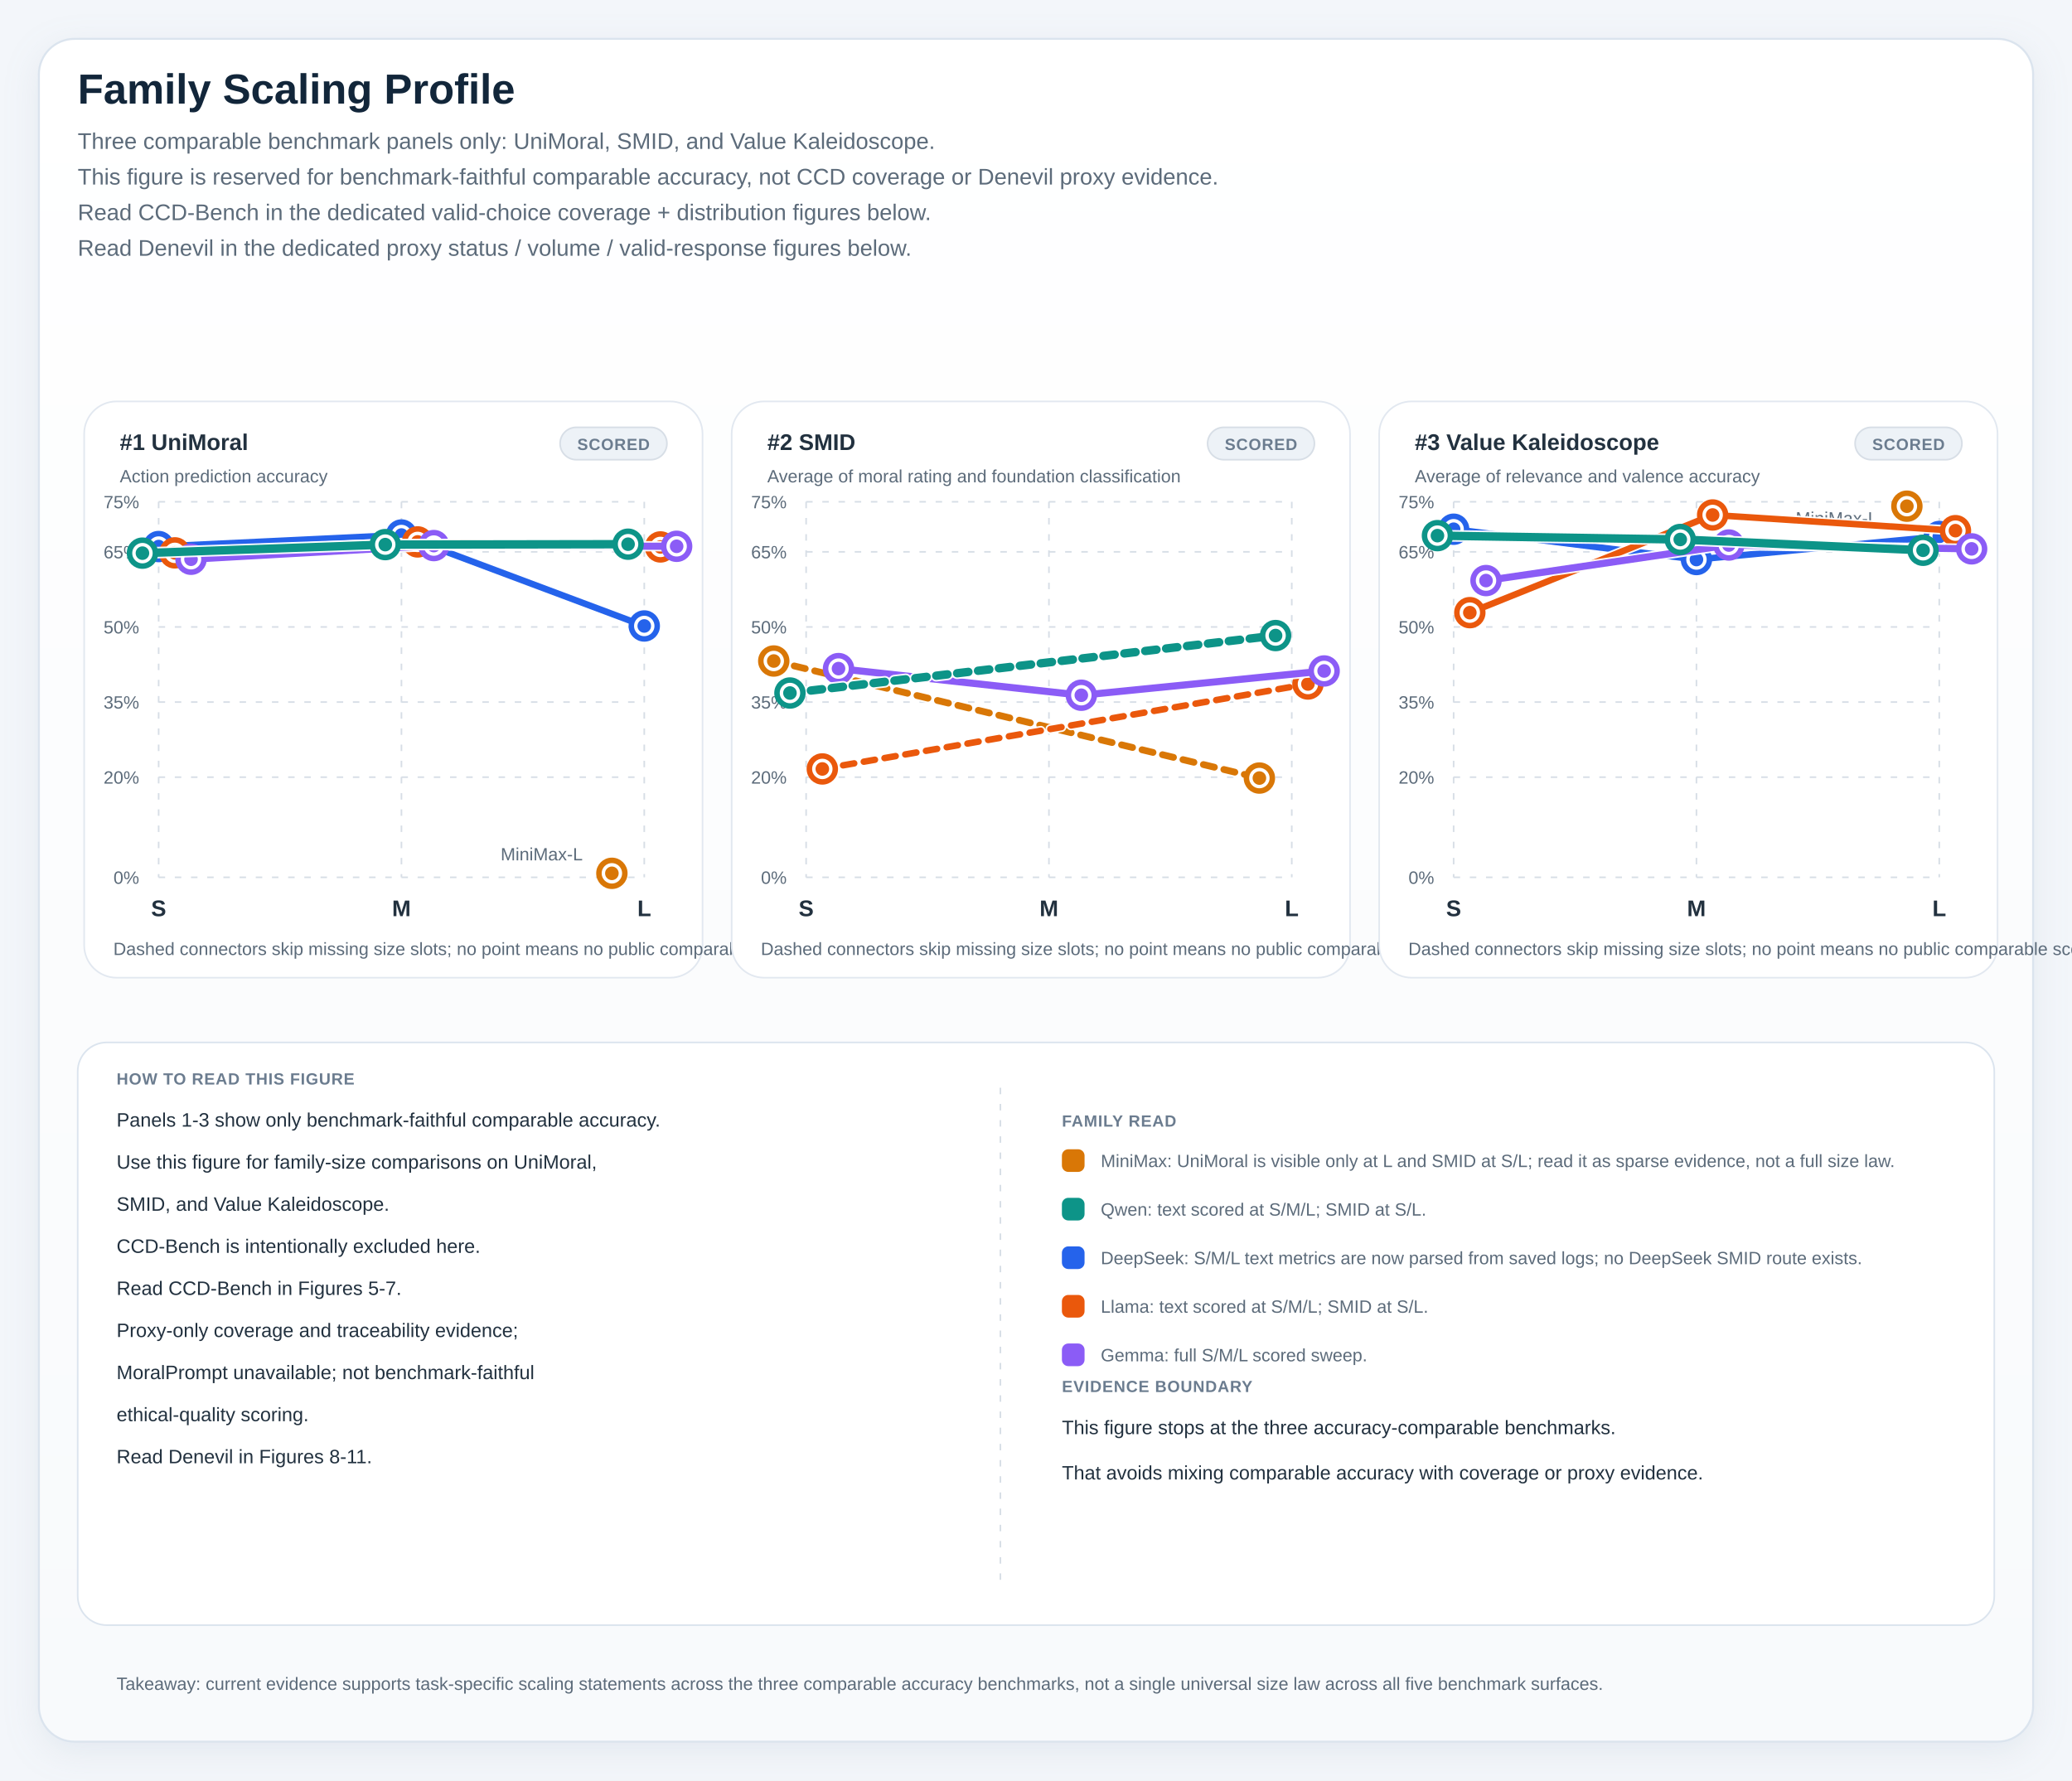
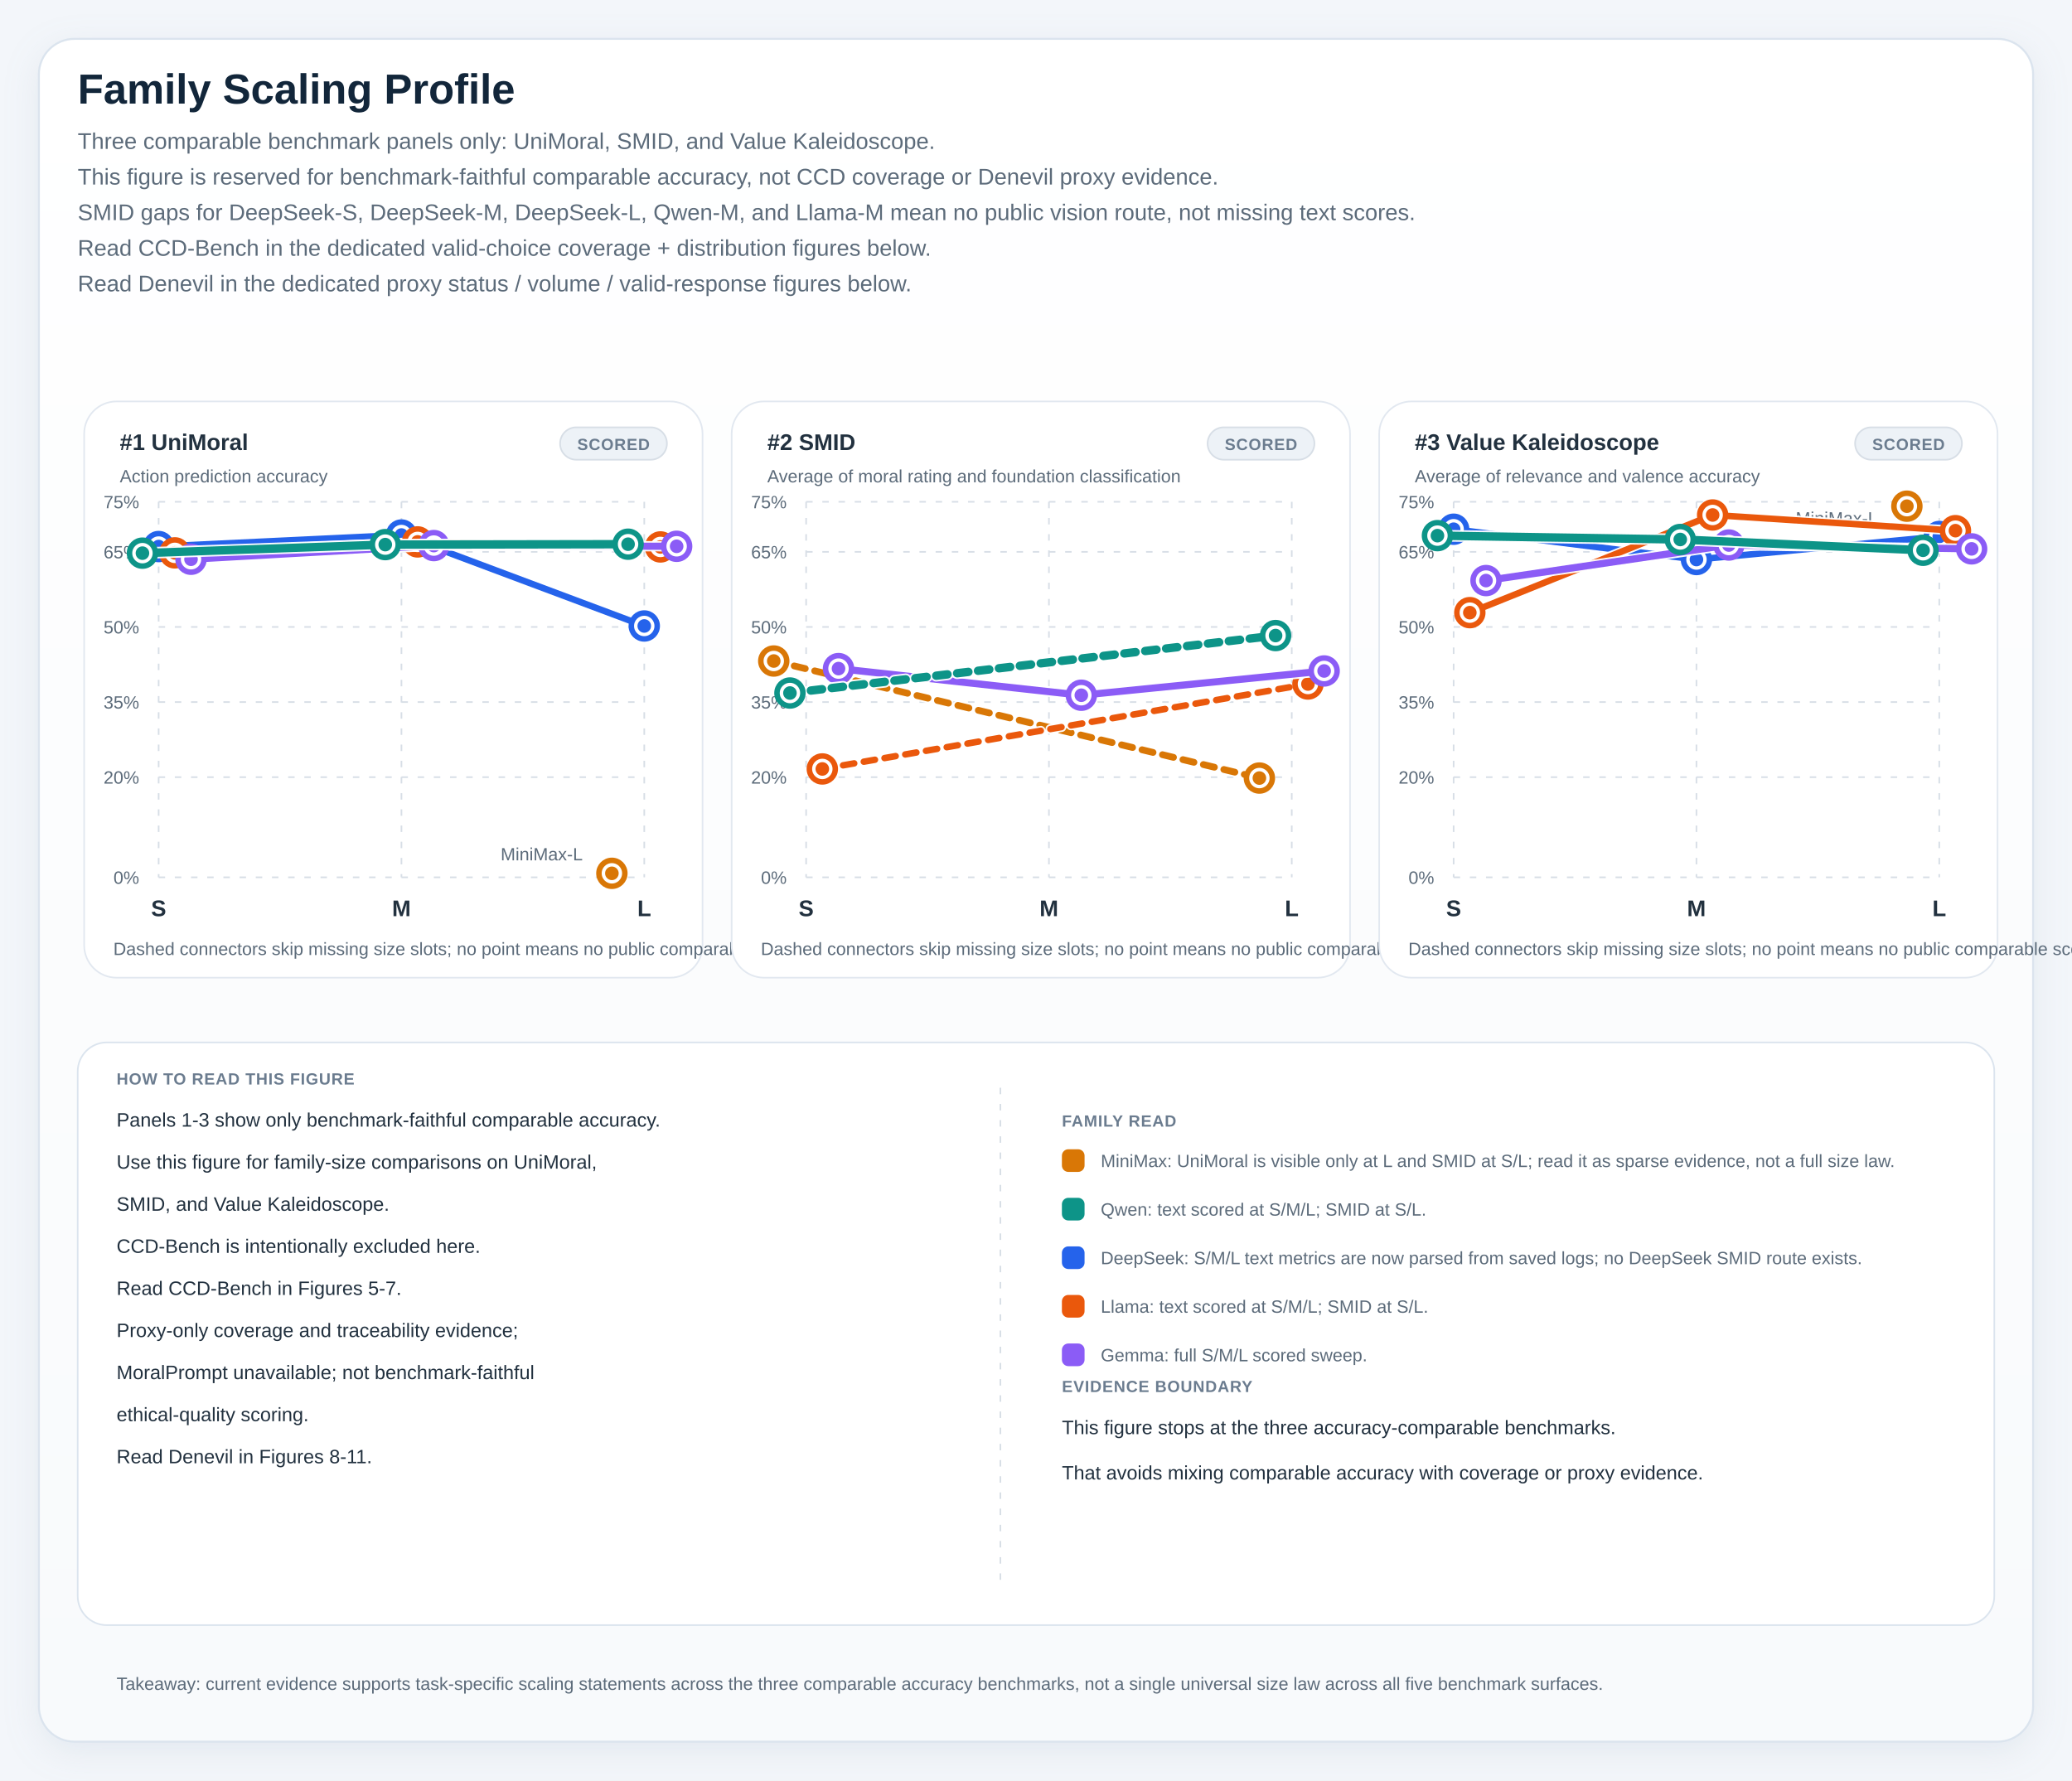
<svg xmlns="http://www.w3.org/2000/svg" viewBox="0 0 1280 1100" role="img" preserveAspectRatio="xMidYMin meet" style="max-width:100%;height:auto">
  <defs>
    <linearGradient id="panelGradient" x1="0" x2="0" y1="0" y2="1">
      <stop offset="0%" stop-color="#ffffff" />
      <stop offset="100%" stop-color="#f8fafc" />
    </linearGradient>
    <pattern id="diagonalHatch" width="8" height="8" patternUnits="userSpaceOnUse" patternTransform="rotate(45)">
      <line x1="0" y1="0" x2="0" y2="8" stroke="#cdd6e1" stroke-width="3" />
    </pattern>
    <filter id="softShadow" x="-20%" y="-20%" width="140%" height="140%">
      <feDropShadow dx="0" dy="6" stdDeviation="10" flood-color="#9fb0c2" flood-opacity="0.18" />
    </filter>
    <style>
.canvas { fill: #f3f6fa; }
.title { font: 700 26px 'IBM Plex Sans', 'Helvetica Neue', Arial, sans-serif; fill: #12263a; }
.subtitle { font: 400 14px 'IBM Plex Sans', 'Helvetica Neue', Arial, sans-serif; fill: #5c6b7a; }
.axis { font: 600 14px 'IBM Plex Sans', 'Helvetica Neue', Arial, sans-serif; fill: #22313f; }
.label { font: 500 13px 'IBM Plex Sans', 'Helvetica Neue', Arial, sans-serif; fill: #22313f; }
.metric { font: 700 20px 'IBM Plex Sans', 'Helvetica Neue', Arial, sans-serif; fill: #12263a; }
.celltext { font: 700 16px 'IBM Plex Sans', 'Helvetica Neue', Arial, sans-serif; fill: #ffffff; }
.celltext-dark { font: 700 16px 'IBM Plex Sans', 'Helvetica Neue', Arial, sans-serif; fill: #173042; }
.cellsub { font: 500 11px 'IBM Plex Sans', 'Helvetica Neue', Arial, sans-serif; fill: rgba(255,255,255,0.88); }
.cellsub-dark { font: 600 11px 'IBM Plex Sans', 'Helvetica Neue', Arial, sans-serif; fill: #385062; }
.body { font: 500 12px 'IBM Plex Sans', 'Helvetica Neue', Arial, sans-serif; fill: #22313f; }
.small { font: 500 11px 'IBM Plex Sans', 'Helvetica Neue', Arial, sans-serif; fill: #5c6b7a; }
.tiny { font: 600 10px 'IBM Plex Sans', 'Helvetica Neue', Arial, sans-serif; fill: #6b7c8f; letter-spacing: 0.04em; }
.grid { fill: #ffffff; stroke: #d7dee6; stroke-width: 1.25; }
.panel { fill: url(#panelGradient); stroke: #dbe4ee; stroke-width: 1.25; filter: url(#softShadow); }
.subpanel { fill: #ffffff; stroke: #e2e8f0; stroke-width: 1; }
.legend-card { fill: #ffffff; stroke: #dbe4ee; stroke-width: 1; }
.guide { stroke: #d7dee6; stroke-width: 1; stroke-dasharray: 4 6; }
.baseline { stroke: #aab7c6; stroke-width: 1.1; }
.muted-cell { fill: #eef2f7; stroke: #d7dee6; stroke-width: 1; }
.muted-bar { fill: #ecf1f6; stroke: #d7dee6; stroke-width: 1; }
.outline { stroke: rgba(255,255,255,0.9); stroke-width: 1; }
</style>
  </defs>
  <rect x="0" y="0" width="1280" height="1100" class="canvas" />
  <rect x="24" y="24" width="1232" height="1052" rx="22" class="panel" />
  <text x="48" y="64" class="title">Family Scaling Profile</text>
  <text x="48" y="92" class="subtitle">Three comparable benchmark panels only: UniMoral, SMID, and Value Kaleidoscope.</text>
  <text x="48" y="114" class="subtitle">This figure is reserved for benchmark-faithful comparable accuracy, not CCD coverage or Denevil proxy evidence.</text>
-   <text x="48" y="136" class="subtitle">Read CCD-Bench in the dedicated valid-choice coverage + distribution figures below.</text>
-   <text x="48" y="158" class="subtitle">Read Denevil in the dedicated proxy status / volume / valid-response figures below.</text>
+   <text x="48" y="136" class="subtitle">SMID gaps for DeepSeek-S, DeepSeek-M, DeepSeek-L, Qwen-M, and Llama-M mean no public vision route, not missing text scores.</text>
+   <text x="48" y="158" class="subtitle">Read CCD-Bench in the dedicated valid-choice coverage + distribution figures below.</text>
+   <text x="48" y="180" class="subtitle">Read Denevil in the dedicated proxy status / volume / valid-response figures below.</text>
  <rect x="52" y="248" width="382" height="356" rx="20" class="subpanel" />
  <rect x="346" y="264" width="66" height="20" rx="10" fill="#edf2f7" stroke="#d7dee6" stroke-width="1" />
  <text x="379" y="278" text-anchor="middle" class="tiny">SCORED</text>
  <text x="74" y="278" class="axis">#1 UniMoral</text>
  <text x="74" y="298" class="small">Action prediction accuracy</text>
  <line x1="98" y1="542.00" x2="398" y2="542.00" class="guide" />
  <text x="86" y="546.00" text-anchor="end" class="small">0%</text>
  <line x1="98" y1="480.13" x2="398" y2="480.13" class="guide" />
  <text x="86" y="484.13" text-anchor="end" class="small">20%</text>
  <line x1="98" y1="433.73" x2="398" y2="433.73" class="guide" />
  <text x="86" y="437.73" text-anchor="end" class="small">35%</text>
  <line x1="98" y1="387.33" x2="398" y2="387.33" class="guide" />
  <text x="86" y="391.33" text-anchor="end" class="small">50%</text>
  <line x1="98" y1="340.93" x2="398" y2="340.93" class="guide" />
  <text x="86" y="344.93" text-anchor="end" class="small">65%</text>
  <line x1="98" y1="310.00" x2="398" y2="310.00" class="guide" />
  <text x="86" y="314.00" text-anchor="end" class="small">75%</text>
  <line x1="98.00" y1="310" x2="98.00" y2="542" class="guide" />
  <text x="98.00" y="566" text-anchor="middle" class="axis">S</text>
  <line x1="248.00" y1="310" x2="248.00" y2="542" class="guide" />
  <text x="248.00" y="566" text-anchor="middle" class="axis">M</text>
  <line x1="398.00" y1="310" x2="398.00" y2="542" class="guide" />
  <text x="398.00" y="566" text-anchor="middle" class="axis">L</text>
  <circle cx="378.00" cy="539.53" r="8" fill="#ffffff" stroke="#d97706" stroke-width="3.4" />
  <circle cx="378.00" cy="539.53" r="4.2" fill="#d97706" />
  <text x="360.00" y="531.53" text-anchor="end" class="small">MiniMax-L</text>
  <line x1="98.00" y1="337.66" x2="248.00" y2="330.53" stroke="#ffffff" stroke-width="6.0" stroke-linecap="round" opacity="0.95" />
  <line x1="98.00" y1="337.66" x2="248.00" y2="330.53" stroke="#2563eb" stroke-width="4.0" stroke-linecap="round" />
  <line x1="248.00" y1="330.53" x2="398.00" y2="386.72" stroke="#ffffff" stroke-width="6.0" stroke-linecap="round" opacity="0.95" />
  <line x1="248.00" y1="330.53" x2="398.00" y2="386.72" stroke="#2563eb" stroke-width="4.0" stroke-linecap="round" />
  <circle cx="98.00" cy="337.66" r="8" fill="#ffffff" stroke="#2563eb" stroke-width="3.4" />
  <circle cx="98.00" cy="337.66" r="4.2" fill="#2563eb" />
  <circle cx="248.00" cy="330.53" r="8" fill="#ffffff" stroke="#2563eb" stroke-width="3.4" />
  <circle cx="248.00" cy="330.53" r="4.2" fill="#2563eb" />
  <circle cx="398.00" cy="386.72" r="8" fill="#ffffff" stroke="#2563eb" stroke-width="3.4" />
  <circle cx="398.00" cy="386.72" r="4.2" fill="#2563eb" />
  <line x1="108.00" y1="341.55" x2="258.00" y2="334.79" stroke="#ffffff" stroke-width="6.0" stroke-linecap="round" opacity="0.95" />
  <line x1="108.00" y1="341.55" x2="258.00" y2="334.79" stroke="#ea580c" stroke-width="4.0" stroke-linecap="round" />
  <line x1="258.00" y1="334.79" x2="408.00" y2="337.89" stroke="#ffffff" stroke-width="6.0" stroke-linecap="round" opacity="0.95" />
  <line x1="258.00" y1="334.79" x2="408.00" y2="337.89" stroke="#ea580c" stroke-width="4.0" stroke-linecap="round" />
  <circle cx="108.00" cy="341.55" r="8" fill="#ffffff" stroke="#ea580c" stroke-width="3.4" />
  <circle cx="108.00" cy="341.55" r="4.2" fill="#ea580c" />
  <circle cx="258.00" cy="334.79" r="8" fill="#ffffff" stroke="#ea580c" stroke-width="3.4" />
  <circle cx="258.00" cy="334.79" r="4.2" fill="#ea580c" />
  <circle cx="408.00" cy="337.89" r="8" fill="#ffffff" stroke="#ea580c" stroke-width="3.4" />
  <circle cx="408.00" cy="337.89" r="4.2" fill="#ea580c" />
  <line x1="118.00" y1="345.50" x2="268.00" y2="337.05" stroke="#ffffff" stroke-width="6.4" stroke-linecap="round" opacity="0.95" />
  <line x1="118.00" y1="345.50" x2="268.00" y2="337.05" stroke="#8b5cf6" stroke-width="4.4" stroke-linecap="round" />
  <line x1="268.00" y1="337.05" x2="418.00" y2="337.50" stroke="#ffffff" stroke-width="6.4" stroke-linecap="round" opacity="0.95" />
  <line x1="268.00" y1="337.05" x2="418.00" y2="337.50" stroke="#8b5cf6" stroke-width="4.4" stroke-linecap="round" />
  <circle cx="118.00" cy="345.50" r="8" fill="#ffffff" stroke="#8b5cf6" stroke-width="3.4" />
  <circle cx="118.00" cy="345.50" r="4.2" fill="#8b5cf6" />
  <circle cx="268.00" cy="337.05" r="8" fill="#ffffff" stroke="#8b5cf6" stroke-width="3.4" />
  <circle cx="268.00" cy="337.05" r="4.2" fill="#8b5cf6" />
  <circle cx="418.00" cy="337.50" r="8" fill="#ffffff" stroke="#8b5cf6" stroke-width="3.4" />
  <circle cx="418.00" cy="337.50" r="4.2" fill="#8b5cf6" />
  <line x1="88.00" y1="341.73" x2="238.00" y2="336.45" stroke="#ffffff" stroke-width="7.2" stroke-linecap="round" opacity="0.95" />
  <line x1="88.00" y1="341.73" x2="238.00" y2="336.45" stroke="#0d9488" stroke-width="5.2" stroke-linecap="round" />
  <line x1="238.00" y1="336.45" x2="388.00" y2="336.20" stroke="#ffffff" stroke-width="7.2" stroke-linecap="round" opacity="0.95" />
  <line x1="238.00" y1="336.45" x2="388.00" y2="336.20" stroke="#0d9488" stroke-width="5.2" stroke-linecap="round" />
  <circle cx="88.00" cy="341.73" r="8" fill="#ffffff" stroke="#0d9488" stroke-width="3.4" />
  <circle cx="88.00" cy="341.73" r="4.2" fill="#0d9488" />
  <circle cx="238.00" cy="336.45" r="8" fill="#ffffff" stroke="#0d9488" stroke-width="3.4" />
  <circle cx="238.00" cy="336.45" r="4.2" fill="#0d9488" />
  <circle cx="388.00" cy="336.20" r="8" fill="#ffffff" stroke="#0d9488" stroke-width="3.4" />
  <circle cx="388.00" cy="336.20" r="4.2" fill="#0d9488" />
  <text x="70" y="590" class="small">Dashed connectors skip missing size slots; no point means no public comparable score.</text>
  <rect x="452" y="248" width="382" height="356" rx="20" class="subpanel" />
  <rect x="746" y="264" width="66" height="20" rx="10" fill="#edf2f7" stroke="#d7dee6" stroke-width="1" />
  <text x="779" y="278" text-anchor="middle" class="tiny">SCORED</text>
  <text x="474" y="278" class="axis">#2 SMID</text>
  <text x="474" y="298" class="small">Average of moral rating and foundation classification</text>
  <line x1="498" y1="542.00" x2="798" y2="542.00" class="guide" />
  <text x="486" y="546.00" text-anchor="end" class="small">0%</text>
  <line x1="498" y1="480.13" x2="798" y2="480.13" class="guide" />
  <text x="486" y="484.13" text-anchor="end" class="small">20%</text>
  <line x1="498" y1="433.73" x2="798" y2="433.73" class="guide" />
  <text x="486" y="437.73" text-anchor="end" class="small">35%</text>
  <line x1="498" y1="387.33" x2="798" y2="387.33" class="guide" />
  <text x="486" y="391.33" text-anchor="end" class="small">50%</text>
  <line x1="498" y1="340.93" x2="798" y2="340.93" class="guide" />
  <text x="486" y="344.93" text-anchor="end" class="small">65%</text>
  <line x1="498" y1="310.00" x2="798" y2="310.00" class="guide" />
  <text x="486" y="314.00" text-anchor="end" class="small">75%</text>
  <line x1="498.00" y1="310" x2="498.00" y2="542" class="guide" />
  <text x="498.00" y="566" text-anchor="middle" class="axis">S</text>
  <line x1="648.00" y1="310" x2="648.00" y2="542" class="guide" />
  <text x="648.00" y="566" text-anchor="middle" class="axis">M</text>
  <line x1="798.00" y1="310" x2="798.00" y2="542" class="guide" />
  <text x="798.00" y="566" text-anchor="middle" class="axis">L</text>
  <line x1="478.00" y1="408.37" x2="778.00" y2="480.68" stroke="#ffffff" stroke-width="6.2" stroke-linecap="round" opacity="0.95" stroke-dasharray="7 6" />
  <line x1="478.00" y1="408.37" x2="778.00" y2="480.68" stroke="#d97706" stroke-width="4.2" stroke-linecap="round" stroke-dasharray="7 6" />
  <circle cx="478.00" cy="408.37" r="8" fill="#ffffff" stroke="#d97706" stroke-width="3.4" />
  <circle cx="478.00" cy="408.37" r="4.2" fill="#d97706" />
  <circle cx="778.00" cy="480.68" r="8" fill="#ffffff" stroke="#d97706" stroke-width="3.4" />
  <circle cx="778.00" cy="480.68" r="4.2" fill="#d97706" />
  <line x1="508.00" y1="475.05" x2="808.00" y2="422.57" stroke="#ffffff" stroke-width="6.0" stroke-linecap="round" opacity="0.95" stroke-dasharray="7 6" />
  <line x1="508.00" y1="475.05" x2="808.00" y2="422.57" stroke="#ea580c" stroke-width="4.0" stroke-linecap="round" stroke-dasharray="7 6" />
  <circle cx="508.00" cy="475.05" r="8" fill="#ffffff" stroke="#ea580c" stroke-width="3.4" />
  <circle cx="508.00" cy="475.05" r="4.2" fill="#ea580c" />
  <circle cx="808.00" cy="422.57" r="8" fill="#ffffff" stroke="#ea580c" stroke-width="3.4" />
  <circle cx="808.00" cy="422.57" r="4.2" fill="#ea580c" />
  <line x1="518.00" y1="413.05" x2="668.00" y2="429.51" stroke="#ffffff" stroke-width="6.4" stroke-linecap="round" opacity="0.95" />
  <line x1="518.00" y1="413.05" x2="668.00" y2="429.51" stroke="#8b5cf6" stroke-width="4.4" stroke-linecap="round" />
  <line x1="668.00" y1="429.51" x2="818.00" y2="414.52" stroke="#ffffff" stroke-width="6.4" stroke-linecap="round" opacity="0.95" />
  <line x1="668.00" y1="429.51" x2="818.00" y2="414.52" stroke="#8b5cf6" stroke-width="4.4" stroke-linecap="round" />
  <circle cx="518.00" cy="413.05" r="8" fill="#ffffff" stroke="#8b5cf6" stroke-width="3.4" />
  <circle cx="518.00" cy="413.05" r="4.2" fill="#8b5cf6" />
  <circle cx="668.00" cy="429.51" r="8" fill="#ffffff" stroke="#8b5cf6" stroke-width="3.4" />
  <circle cx="668.00" cy="429.51" r="4.2" fill="#8b5cf6" />
  <circle cx="818.00" cy="414.52" r="8" fill="#ffffff" stroke="#8b5cf6" stroke-width="3.4" />
  <circle cx="818.00" cy="414.52" r="4.2" fill="#8b5cf6" />
  <line x1="488.00" y1="428.14" x2="788.00" y2="392.64" stroke="#ffffff" stroke-width="7.2" stroke-linecap="round" opacity="0.95" stroke-dasharray="7 6" />
  <line x1="488.00" y1="428.14" x2="788.00" y2="392.64" stroke="#0d9488" stroke-width="5.2" stroke-linecap="round" stroke-dasharray="7 6" />
  <circle cx="488.00" cy="428.14" r="8" fill="#ffffff" stroke="#0d9488" stroke-width="3.4" />
  <circle cx="488.00" cy="428.14" r="4.2" fill="#0d9488" />
  <circle cx="788.00" cy="392.64" r="8" fill="#ffffff" stroke="#0d9488" stroke-width="3.4" />
  <circle cx="788.00" cy="392.64" r="4.2" fill="#0d9488" />
  <text x="470" y="590" class="small">Dashed connectors skip missing size slots; no point means no public comparable score.</text>
  <rect x="852" y="248" width="382" height="356" rx="20" class="subpanel" />
  <rect x="1146" y="264" width="66" height="20" rx="10" fill="#edf2f7" stroke="#d7dee6" stroke-width="1" />
  <text x="1179" y="278" text-anchor="middle" class="tiny">SCORED</text>
  <text x="874" y="278" class="axis">#3 Value Kaleidoscope</text>
  <text x="874" y="298" class="small">Average of relevance and valence accuracy</text>
  <line x1="898" y1="542.00" x2="1198" y2="542.00" class="guide" />
  <text x="886" y="546.00" text-anchor="end" class="small">0%</text>
  <line x1="898" y1="480.13" x2="1198" y2="480.13" class="guide" />
  <text x="886" y="484.13" text-anchor="end" class="small">20%</text>
  <line x1="898" y1="433.73" x2="1198" y2="433.73" class="guide" />
  <text x="886" y="437.73" text-anchor="end" class="small">35%</text>
  <line x1="898" y1="387.33" x2="1198" y2="387.33" class="guide" />
  <text x="886" y="391.33" text-anchor="end" class="small">50%</text>
  <line x1="898" y1="340.93" x2="1198" y2="340.93" class="guide" />
  <text x="886" y="344.93" text-anchor="end" class="small">65%</text>
  <line x1="898" y1="310.00" x2="1198" y2="310.00" class="guide" />
  <text x="886" y="314.00" text-anchor="end" class="small">75%</text>
  <line x1="898.00" y1="310" x2="898.00" y2="542" class="guide" />
  <text x="898.00" y="566" text-anchor="middle" class="axis">S</text>
  <line x1="1048.00" y1="310" x2="1048.00" y2="542" class="guide" />
  <text x="1048.00" y="566" text-anchor="middle" class="axis">M</text>
  <line x1="1198.00" y1="310" x2="1198.00" y2="542" class="guide" />
  <text x="1198.00" y="566" text-anchor="middle" class="axis">L</text>
  <circle cx="1178.00" cy="312.72" r="8" fill="#ffffff" stroke="#d97706" stroke-width="3.4" />
  <circle cx="1178.00" cy="312.72" r="4.2" fill="#d97706" />
  <text x="1160.00" y="324.00" text-anchor="end" class="small">MiniMax-L</text>
  <line x1="898.00" y1="326.95" x2="1048.00" y2="345.67" stroke="#ffffff" stroke-width="6.0" stroke-linecap="round" opacity="0.95" />
  <line x1="898.00" y1="326.95" x2="1048.00" y2="345.67" stroke="#2563eb" stroke-width="4.0" stroke-linecap="round" />
  <line x1="1048.00" y1="345.67" x2="1198.00" y2="331.45" stroke="#ffffff" stroke-width="6.0" stroke-linecap="round" opacity="0.95" />
  <line x1="1048.00" y1="345.67" x2="1198.00" y2="331.45" stroke="#2563eb" stroke-width="4.0" stroke-linecap="round" />
  <circle cx="898.00" cy="326.95" r="8" fill="#ffffff" stroke="#2563eb" stroke-width="3.4" />
  <circle cx="898.00" cy="326.95" r="4.2" fill="#2563eb" />
  <circle cx="1048.00" cy="345.67" r="8" fill="#ffffff" stroke="#2563eb" stroke-width="3.4" />
  <circle cx="1048.00" cy="345.67" r="4.2" fill="#2563eb" />
  <circle cx="1198.00" cy="331.45" r="8" fill="#ffffff" stroke="#2563eb" stroke-width="3.4" />
  <circle cx="1198.00" cy="331.45" r="4.2" fill="#2563eb" />
  <line x1="908.00" y1="378.49" x2="1058.00" y2="318.15" stroke="#ffffff" stroke-width="6.0" stroke-linecap="round" opacity="0.95" />
  <line x1="908.00" y1="378.49" x2="1058.00" y2="318.15" stroke="#ea580c" stroke-width="4.0" stroke-linecap="round" />
  <line x1="1058.00" y1="318.15" x2="1208.00" y2="327.84" stroke="#ffffff" stroke-width="6.0" stroke-linecap="round" opacity="0.95" />
  <line x1="1058.00" y1="318.15" x2="1208.00" y2="327.84" stroke="#ea580c" stroke-width="4.0" stroke-linecap="round" />
  <circle cx="908.00" cy="378.49" r="8" fill="#ffffff" stroke="#ea580c" stroke-width="3.4" />
  <circle cx="908.00" cy="378.49" r="4.2" fill="#ea580c" />
  <circle cx="1058.00" cy="318.15" r="8" fill="#ffffff" stroke="#ea580c" stroke-width="3.4" />
  <circle cx="1058.00" cy="318.15" r="4.2" fill="#ea580c" />
  <circle cx="1208.00" cy="327.84" r="8" fill="#ffffff" stroke="#ea580c" stroke-width="3.4" />
  <circle cx="1208.00" cy="327.84" r="4.2" fill="#ea580c" />
  <line x1="918.00" y1="358.67" x2="1068.00" y2="336.71" stroke="#ffffff" stroke-width="6.4" stroke-linecap="round" opacity="0.95" />
  <line x1="918.00" y1="358.67" x2="1068.00" y2="336.71" stroke="#8b5cf6" stroke-width="4.4" stroke-linecap="round" />
  <line x1="1068.00" y1="336.71" x2="1218.00" y2="339.08" stroke="#ffffff" stroke-width="6.4" stroke-linecap="round" opacity="0.95" />
  <line x1="1068.00" y1="336.71" x2="1218.00" y2="339.08" stroke="#8b5cf6" stroke-width="4.4" stroke-linecap="round" />
  <circle cx="918.00" cy="358.67" r="8" fill="#ffffff" stroke="#8b5cf6" stroke-width="3.4" />
  <circle cx="918.00" cy="358.67" r="4.2" fill="#8b5cf6" />
  <circle cx="1068.00" cy="336.71" r="8" fill="#ffffff" stroke="#8b5cf6" stroke-width="3.4" />
  <circle cx="1068.00" cy="336.71" r="4.2" fill="#8b5cf6" />
  <circle cx="1218.00" cy="339.08" r="8" fill="#ffffff" stroke="#8b5cf6" stroke-width="3.4" />
  <circle cx="1218.00" cy="339.08" r="4.2" fill="#8b5cf6" />
  <line x1="888.00" y1="330.91" x2="1038.00" y2="333.29" stroke="#ffffff" stroke-width="7.2" stroke-linecap="round" opacity="0.95" />
  <line x1="888.00" y1="330.91" x2="1038.00" y2="333.29" stroke="#0d9488" stroke-width="5.2" stroke-linecap="round" />
  <line x1="1038.00" y1="333.29" x2="1188.00" y2="339.96" stroke="#ffffff" stroke-width="7.2" stroke-linecap="round" opacity="0.95" />
  <line x1="1038.00" y1="333.29" x2="1188.00" y2="339.96" stroke="#0d9488" stroke-width="5.2" stroke-linecap="round" />
  <circle cx="888.00" cy="330.91" r="8" fill="#ffffff" stroke="#0d9488" stroke-width="3.4" />
  <circle cx="888.00" cy="330.91" r="4.2" fill="#0d9488" />
  <circle cx="1038.00" cy="333.29" r="8" fill="#ffffff" stroke="#0d9488" stroke-width="3.4" />
  <circle cx="1038.00" cy="333.29" r="4.2" fill="#0d9488" />
  <circle cx="1188.00" cy="339.96" r="8" fill="#ffffff" stroke="#0d9488" stroke-width="3.4" />
  <circle cx="1188.00" cy="339.96" r="4.2" fill="#0d9488" />
  <text x="870" y="590" class="small">Dashed connectors skip missing size slots; no point means no public comparable score.</text>
  <rect x="48" y="644" width="1184" height="360" rx="18" class="legend-card" />
  <text x="72" y="670" class="tiny">HOW TO READ THIS FIGURE</text>
  <line x1="618" y1="672" x2="618" y2="982" class="guide" />
  <text x="72" y="696" class="body">Panels 1-3 show only benchmark-faithful comparable accuracy.</text>
  <text x="72" y="722" class="body">Use this figure for family-size comparisons on UniMoral,</text>
  <text x="72" y="748" class="body">SMID, and Value Kaleidoscope.</text>
  <text x="72" y="774" class="body">CCD-Bench is intentionally excluded here.</text>
  <text x="72" y="800" class="body">Read CCD-Bench in Figures 5-7.</text>
  <text x="72" y="826" class="body">Proxy-only coverage and traceability evidence;</text>
  <text x="72" y="852" class="body">MoralPrompt unavailable; not benchmark-faithful</text>
  <text x="72" y="878" class="body">ethical-quality scoring.</text>
  <text x="72" y="904" class="body">Read Denevil in Figures 8-11.</text>
  <text x="656" y="696" class="tiny">FAMILY READ</text>
  <rect x="656" y="710" width="14" height="14" rx="4" fill="#d97706" />
  <text x="680" y="721" class="small">MiniMax: UniMoral is visible only at L and SMID at S/L; read it as sparse evidence, not a full size law.</text>
  <rect x="656" y="740" width="14" height="14" rx="4" fill="#0d9488" />
  <text x="680" y="751" class="small">Qwen: text scored at S/M/L; SMID at S/L.</text>
  <rect x="656" y="770" width="14" height="14" rx="4" fill="#2563eb" />
  <text x="680" y="781" class="small">DeepSeek: S/M/L text metrics are now parsed from saved logs; no DeepSeek SMID route exists.</text>
  <rect x="656" y="800" width="14" height="14" rx="4" fill="#ea580c" />
  <text x="680" y="811" class="small">Llama: text scored at S/M/L; SMID at S/L.</text>
  <rect x="656" y="830" width="14" height="14" rx="4" fill="#8b5cf6" />
  <text x="680" y="841" class="small">Gemma: full S/M/L scored sweep.</text>
  <text x="656" y="860" class="tiny">EVIDENCE BOUNDARY</text>
  <text x="656" y="886" class="body">This figure stops at the three accuracy-comparable benchmarks.</text>
  <text x="656" y="914" class="body">That avoids mixing comparable accuracy with coverage or proxy evidence.</text>
  <text x="72" y="1044" class="small">Takeaway: current evidence supports task-specific scaling statements across the three comparable accuracy benchmarks, not a single universal size law across all five benchmark surfaces.</text>
</svg>
